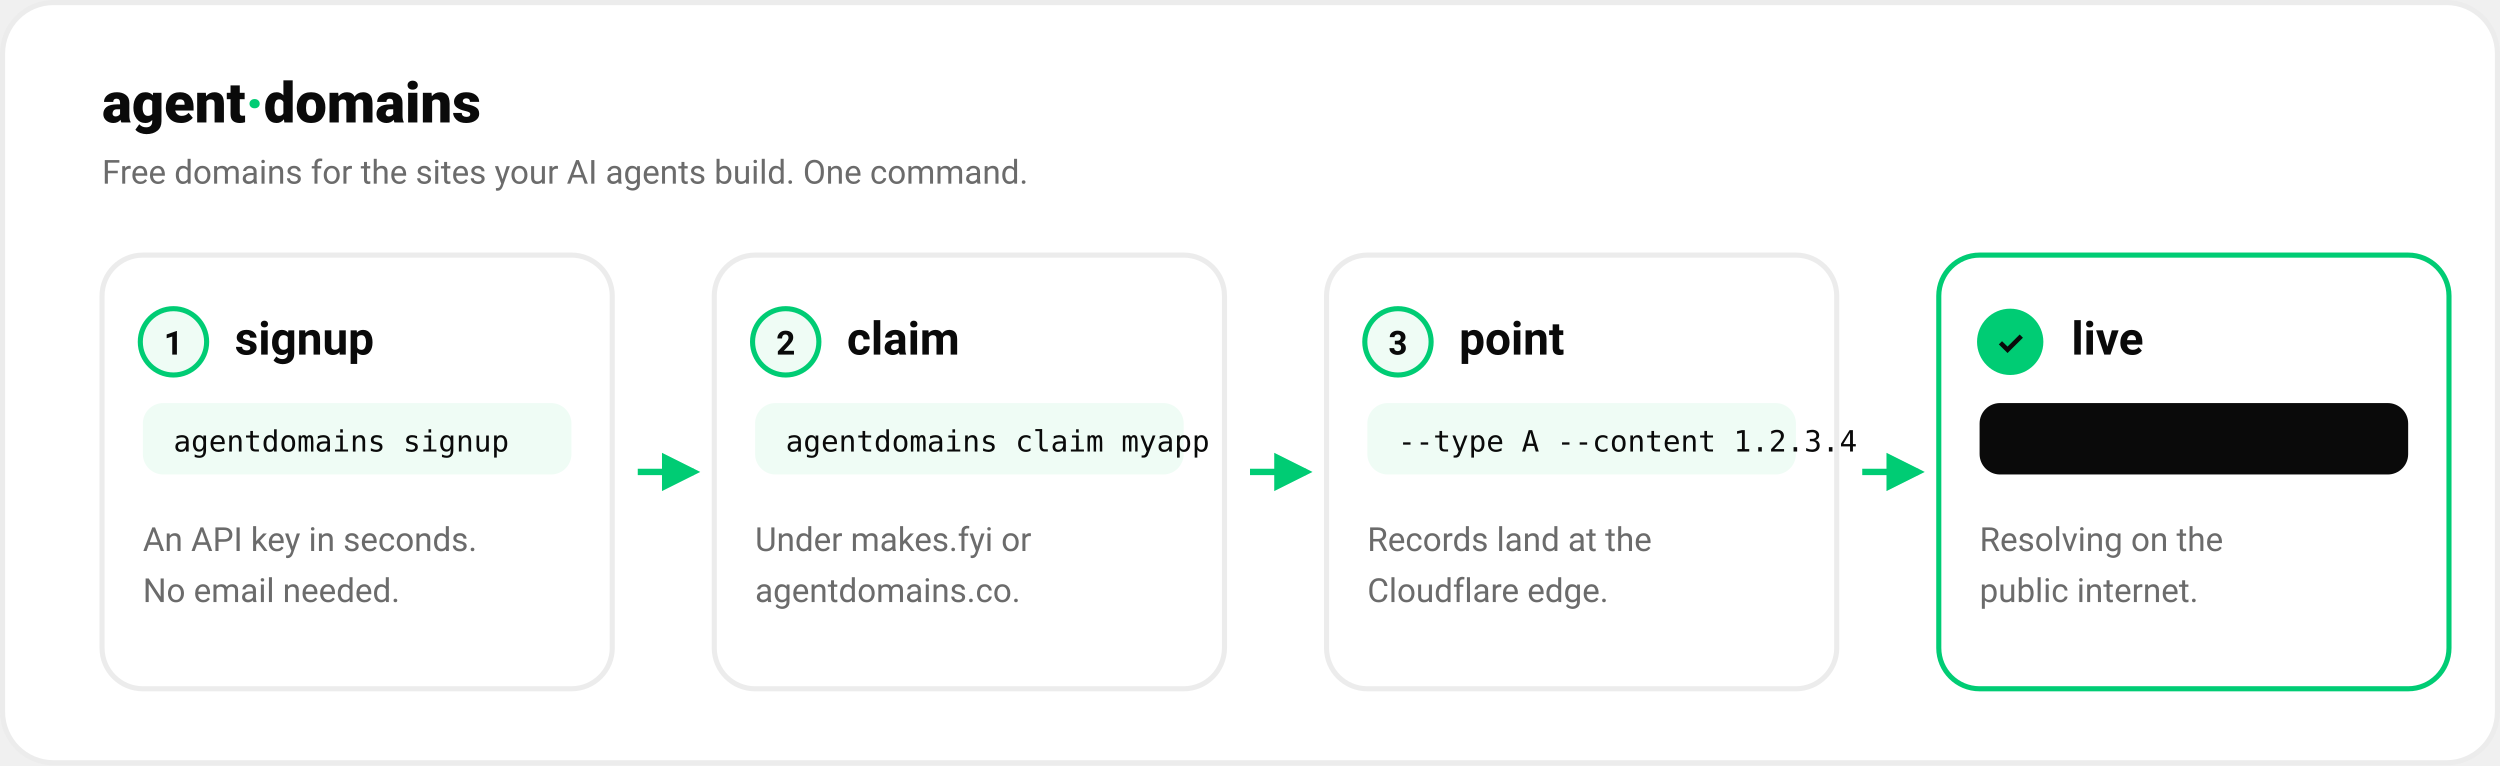
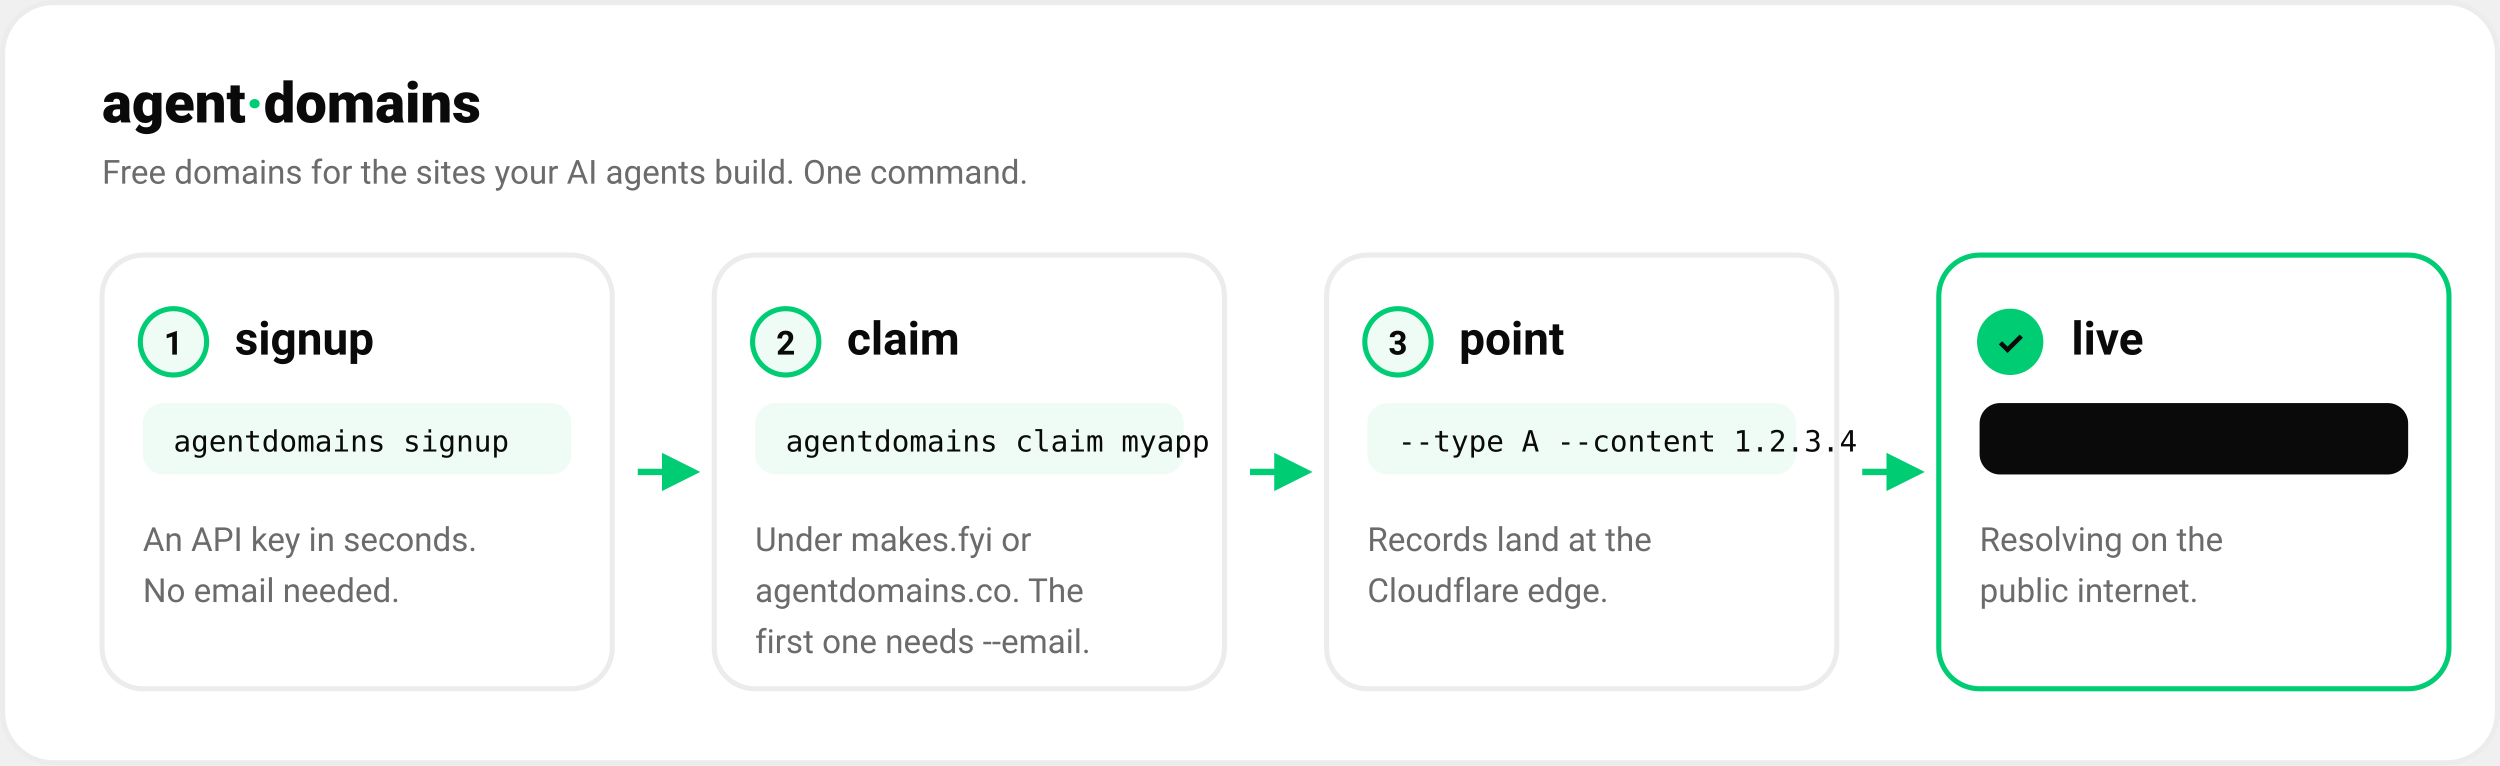
<svg xmlns="http://www.w3.org/2000/svg" width="980" height="300" viewBox="0 0 980 300" font-family="system-ui, -apple-system, 'Segoe UI', Roboto, sans-serif">
  <defs>
    <style>
      .title{font-weight:700;font-size:18px;fill:#0A0A0A;}
      .desc{font-size:13px;fill:#6b6b6b;}
      .code{font-family:ui-monospace,'SFMono-Regular',Menlo,Consolas,monospace;font-size:11.5px;fill:#0A0A0A;}
      .num{font-weight:700;font-size:13px;fill:#0A0A0A;}
    </style>
    <marker id="arrow" markerWidth="9" markerHeight="9" refX="5" refY="3" orient="auto" markerUnits="strokeWidth">
      <path d="M0,0 L6,3 L0,6 Z" fill="#00CC74" />
    </marker>
  </defs>
  <rect x="1" y="1" width="978" height="298" rx="20" fill="#FFFFFF" stroke="#ECECEC" stroke-width="2" />
  <text x="40" y="48" font-weight="800" font-size="22" fill="#0A0A0A">agent<tspan fill="#00CC74">·</tspan>domains</text>
  <text x="40" y="72" class="desc" font-size="14">Free domains for the sites your AI agents build. One command.</text>
  <line x1="250" y1="185" x2="272" y2="185" stroke="#00CC74" stroke-width="2.5" marker-end="url(#arrow)" />
  <line x1="490" y1="185" x2="512" y2="185" stroke="#00CC74" stroke-width="2.5" marker-end="url(#arrow)" />
  <line x1="730" y1="185" x2="752" y2="185" stroke="#00CC74" stroke-width="2.5" marker-end="url(#arrow)" />
  <rect x="40" y="100" width="200" height="170" rx="16" fill="#FFFFFF" stroke="#ECECEC" stroke-width="2" />
  <circle cx="68" cy="134" r="13" fill="#EFFCF5" stroke="#00CC74" stroke-width="2" />
  <text x="68" y="139" text-anchor="middle" class="num">1</text>
  <text x="92" y="139" class="title">signup</text>
  <rect x="56" y="158" width="168" height="28" rx="8" fill="#EFFCF5" />
  <text x="68" y="177" class="code">agentdomains signup</text>
  <text x="56" y="216" class="desc">An API key in seconds.</text>
  <text x="56" y="236" class="desc">No email needed.</text>
  <rect x="280" y="100" width="200" height="170" rx="16" fill="#FFFFFF" stroke="#ECECEC" stroke-width="2" />
  <circle cx="308" cy="134" r="13" fill="#EFFCF5" stroke="#00CC74" stroke-width="2" />
  <text x="308" y="139" text-anchor="middle" class="num">2</text>
  <text x="332" y="139" class="title">claim</text>
  <rect x="296" y="158" width="168" height="28" rx="8" fill="#EFFCF5" />
  <text x="308" y="177" class="code">agentdomains claim myapp</text>
  <text x="296" y="216" class="desc">Under makes.fyi or</text>
-   <text x="296" y="236" class="desc">agentdomains.co.</text>
+   <text x="296" y="236" class="desc">agentdomains.co. The</text>
+   <text x="296" y="256" class="desc">first one needs --email.</text>
  <rect x="520" y="100" width="200" height="170" rx="16" fill="#FFFFFF" stroke="#ECECEC" stroke-width="2" />
  <circle cx="548" cy="134" r="13" fill="#EFFCF5" stroke="#00CC74" stroke-width="2" />
  <text x="548" y="139" text-anchor="middle" class="num">3</text>
  <text x="572" y="139" class="title">point</text>
  <rect x="536" y="158" width="168" height="28" rx="8" fill="#EFFCF5" />
  <text x="548" y="177" class="code">--type A --content 1.2.3.4</text>
  <text x="536" y="216" class="desc">Records land at the</text>
  <text x="536" y="236" class="desc">Cloudflare edge.</text>
  <rect x="760" y="100" width="200" height="170" rx="16" fill="#FFFFFF" stroke="#00CC74" stroke-width="2" />
  <circle cx="788" cy="134" r="13" fill="#00CC74" />
  <text x="788" y="139" text-anchor="middle" class="num" fill="#FFFFFF">✓</text>
  <text x="812" y="139" class="title">live</text>
  <rect x="776" y="158" width="168" height="28" rx="8" fill="#0A0A0A" />
  <text x="788" y="177" class="code" fill="#7fe3a1">myapp.makes.fyi</text>
  <text x="776" y="216" class="desc">Resolving on the</text>
  <text x="776" y="236" class="desc">public internet.</text>
</svg>
